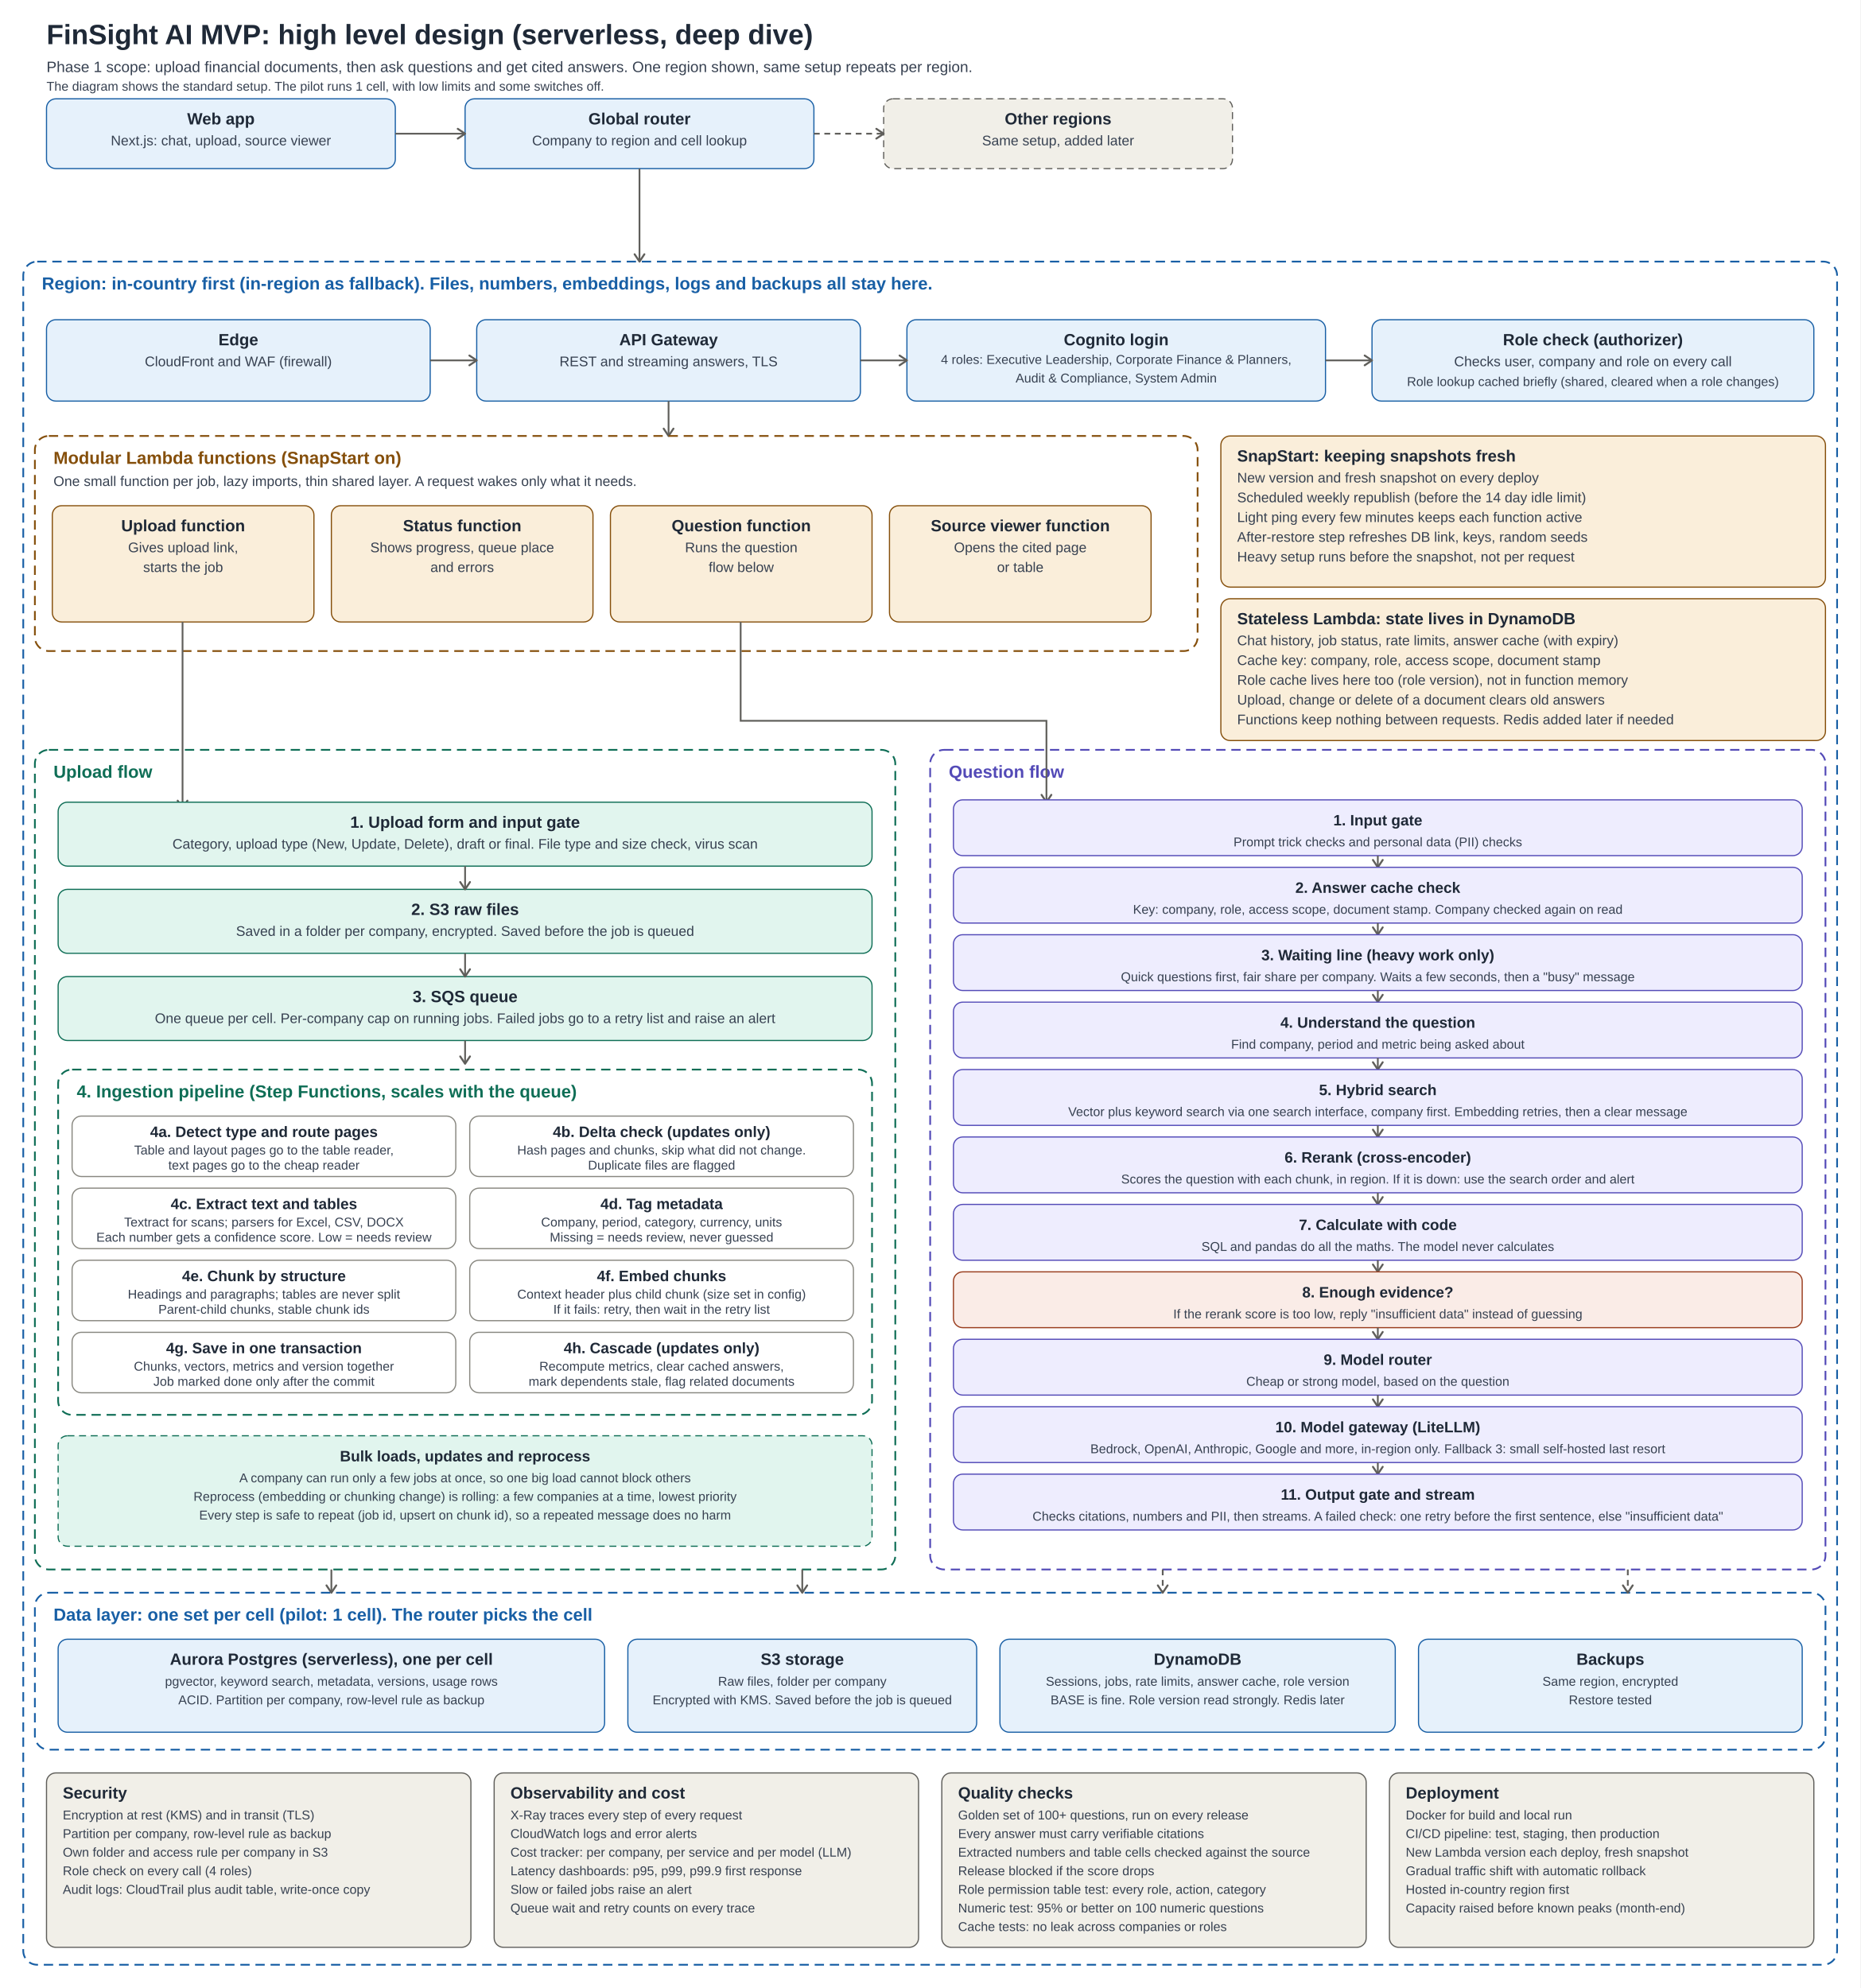
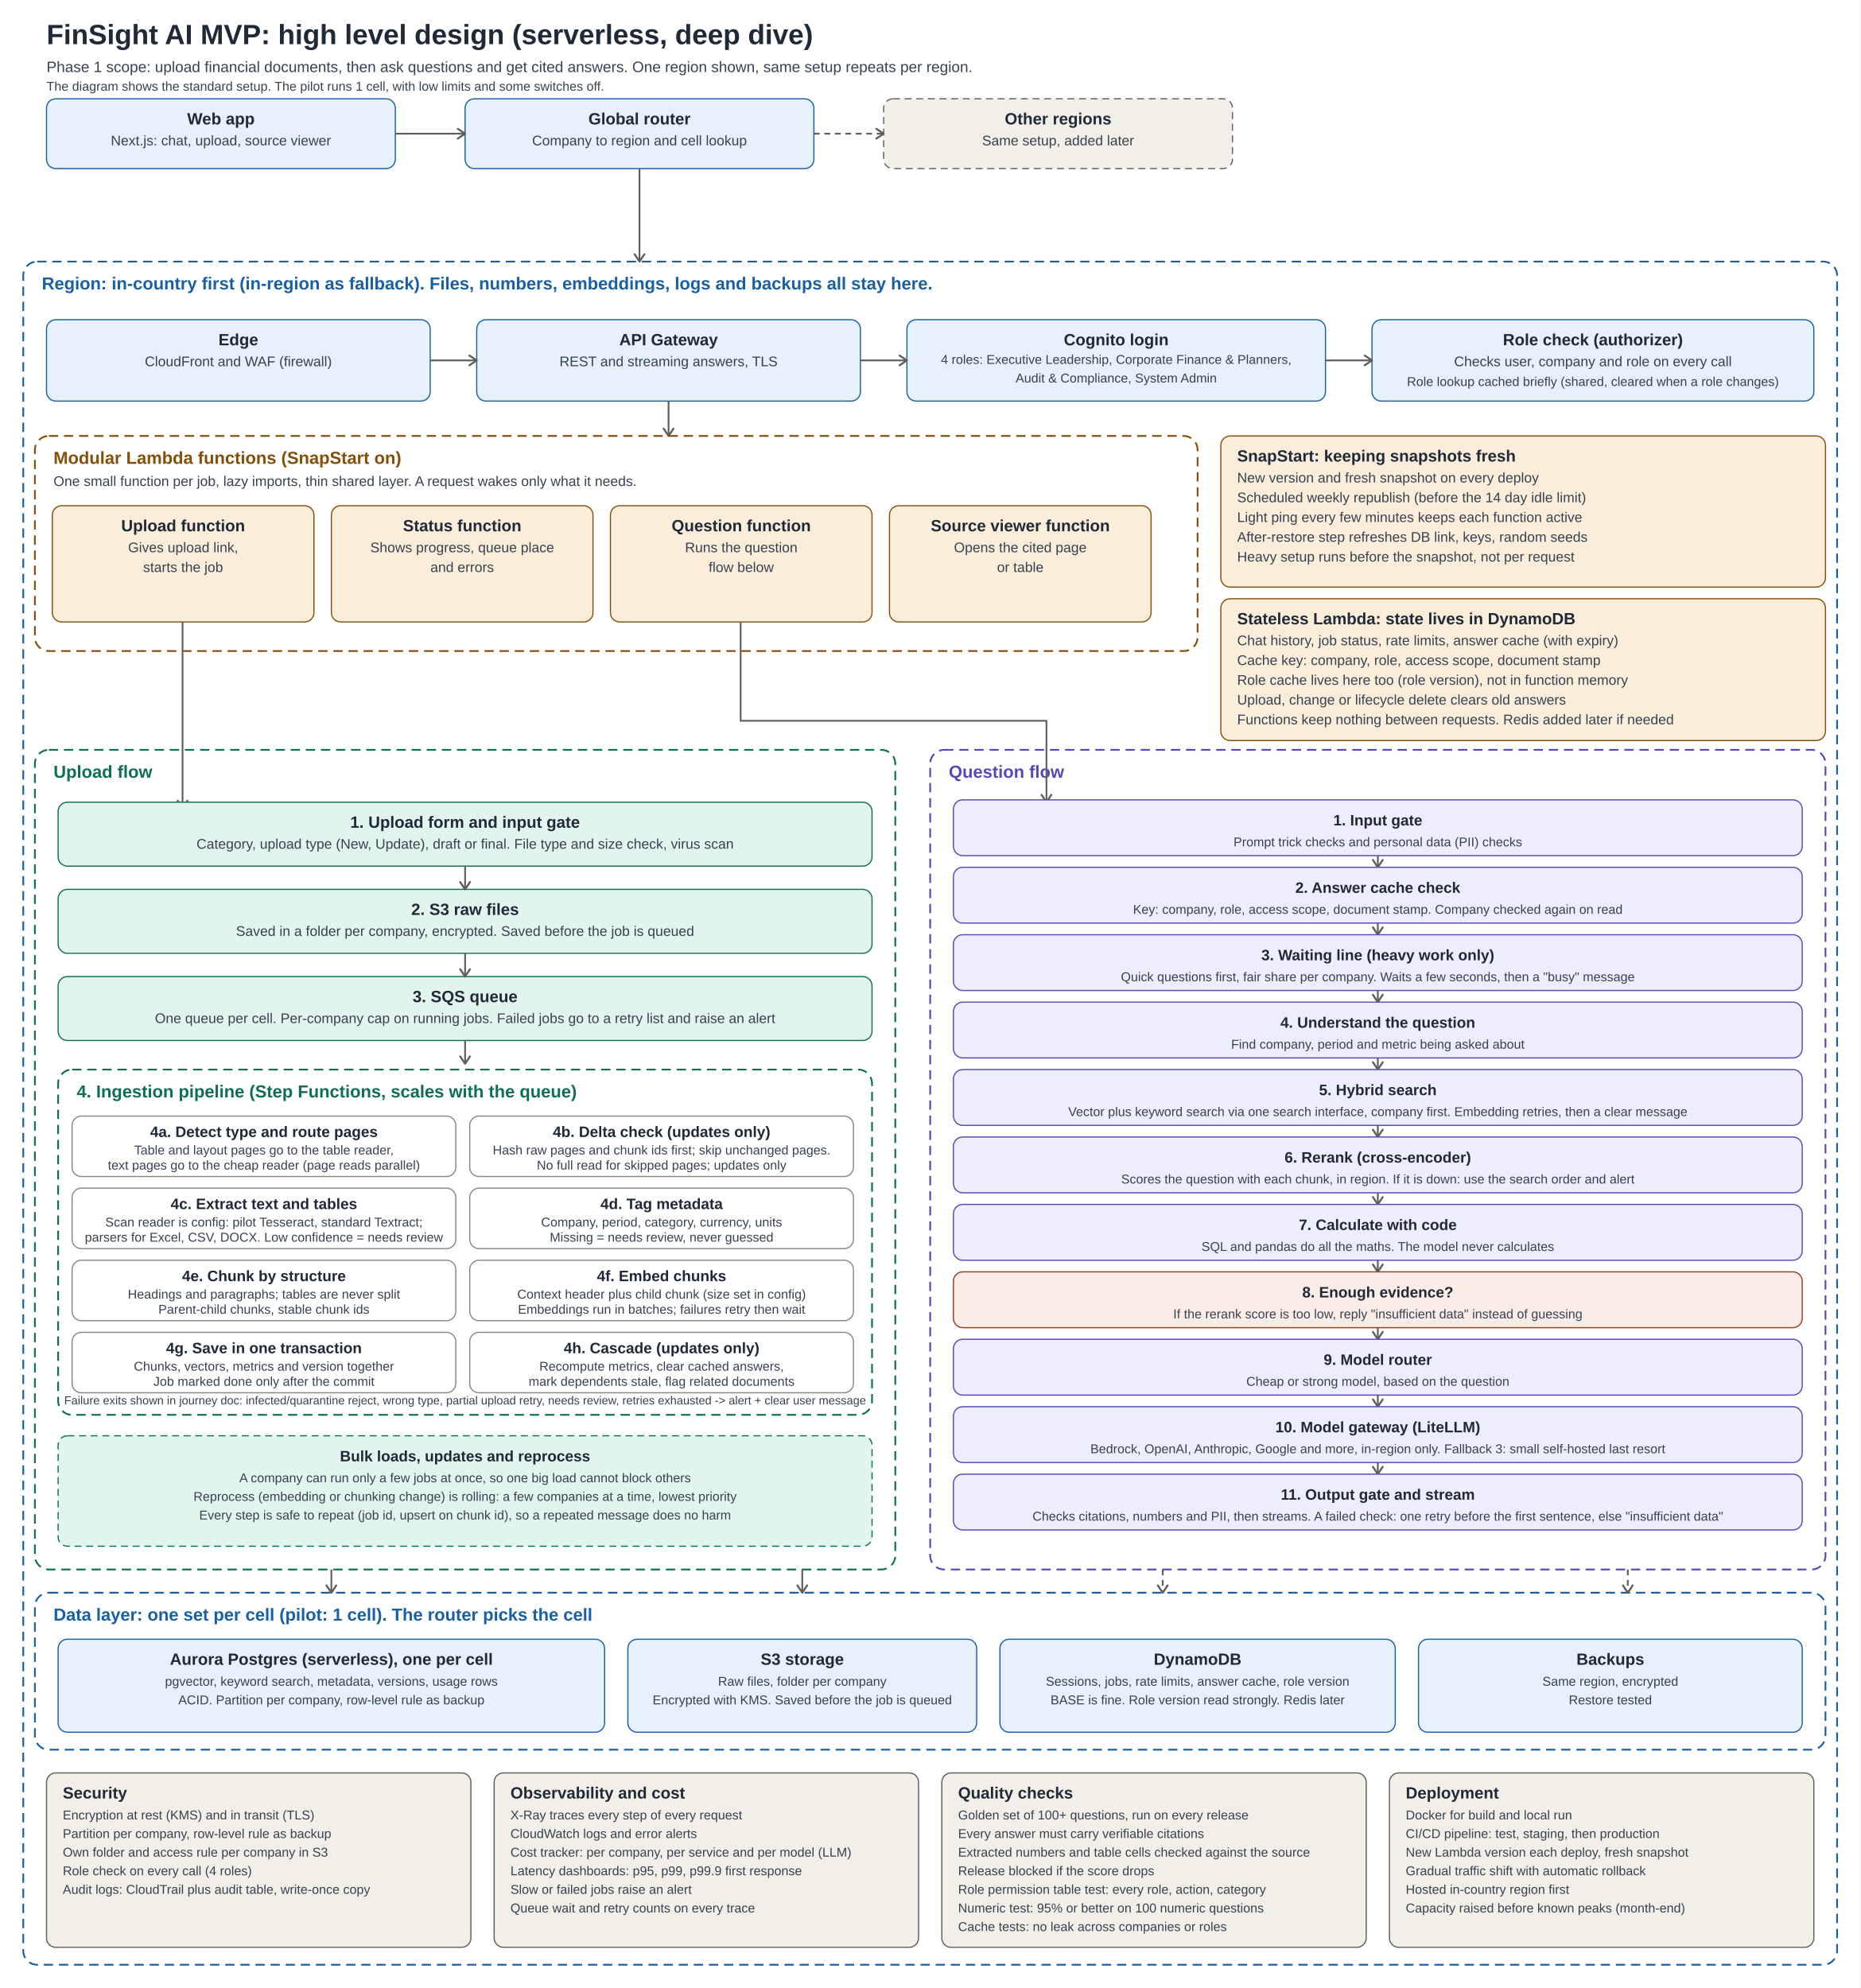
<svg xmlns="http://www.w3.org/2000/svg" viewBox="0 0 1600 1710" width="100%" font-family="Arial, Helvetica, sans-serif">
  <defs>
    <marker id="ar" viewBox="0 0 10 10" refX="8" refY="5" markerWidth="7" markerHeight="7" orient="auto-start-reverse">
      <path d="M2 1L8 5L2 9" fill="none" stroke="#5F5E5A" stroke-width="1.6" stroke-linecap="round" stroke-linejoin="round" />
    </marker>
  </defs>
  <rect width="1600" height="1710" fill="#ffffff" />
  <text x="40" y="38" font-size="24" font-weight="bold" fill="#1f2937">FinSight AI MVP: high level design (serverless, deep dive)</text>
  <text x="40" y="62" font-size="13" fill="#374151">Phase 1 scope: upload financial documents, then ask questions and get cited answers. One region shown, same setup repeats per region.</text>
  <text x="40" y="78" font-size="11" fill="#374151">The diagram shows the standard setup. The pilot runs 1 cell, with low limits and some switches off.</text>
  <rect x="40" y="85" width="300" height="60" rx="8" fill="#E6F1FB" stroke="#185FA5" stroke-width="1" />
  <text x="190.0" y="107" text-anchor="middle" font-size="14" font-weight="bold" fill="#1f2937">Web app</text>
  <text x="190.0" y="125" text-anchor="middle" font-size="12" fill="#374151">Next.js: chat, upload, source viewer</text>
  <rect x="400" y="85" width="300" height="60" rx="8" fill="#E6F1FB" stroke="#185FA5" stroke-width="1" />
  <text x="550.0" y="107" text-anchor="middle" font-size="14" font-weight="bold" fill="#1f2937">Global router</text>
  <text x="550.0" y="125" text-anchor="middle" font-size="12" fill="#374151">Company to region and cell lookup</text>
  <rect x="760" y="85" width="300" height="60" rx="8" fill="#F1EFE8" stroke="#5F5E5A" stroke-width="1" stroke-dasharray="6 4" />
  <text x="910.0" y="107" text-anchor="middle" font-size="14" font-weight="bold" fill="#1f2937">Other regions</text>
  <text x="910.0" y="125" text-anchor="middle" font-size="12" fill="#374151">Same setup, added later</text>
  <polyline points="340,115 400,115" fill="none" stroke="#5F5E5A" stroke-width="1.5" marker-end="url(#ar)" />
  <polyline points="700,115 760,115" fill="none" stroke="#5F5E5A" stroke-width="1.5" marker-end="url(#ar)" stroke-dasharray="5 4" />
  <polyline points="550,145 550,185 550,225" fill="none" stroke="#5F5E5A" stroke-width="1.5" marker-end="url(#ar)" />
  <rect x="20" y="225" width="1560" height="1465" rx="12" fill="none" stroke="#185FA5" stroke-width="1.5" stroke-dasharray="8 5" />
  <text x="36" y="249" font-size="15" font-weight="bold" fill="#185FA5">Region: in-country first (in-region as fallback). Files, numbers, embeddings, logs and backups all stay here.</text>
  <rect x="40" y="275" width="330" height="70" rx="8" fill="#E6F1FB" stroke="#185FA5" stroke-width="1" />
  <text x="205.0" y="297" text-anchor="middle" font-size="14" font-weight="bold" fill="#1f2937">Edge</text>
  <text x="205.0" y="315" text-anchor="middle" font-size="12" fill="#374151">CloudFront and WAF (firewall)</text>
  <rect x="410" y="275" width="330" height="70" rx="8" fill="#E6F1FB" stroke="#185FA5" stroke-width="1" />
  <text x="575.0" y="297" text-anchor="middle" font-size="14" font-weight="bold" fill="#1f2937">API Gateway</text>
  <text x="575.0" y="315" text-anchor="middle" font-size="12" fill="#374151">REST and streaming answers, TLS</text>
  <rect x="780" y="275" width="360" height="70" rx="8" fill="#E6F1FB" stroke="#185FA5" stroke-width="1" />
  <text x="960.0" y="297" text-anchor="middle" font-size="14" font-weight="bold" fill="#1f2937">Cognito login</text>
  <text x="960.0" y="313" text-anchor="middle" font-size="11" fill="#374151">4 roles: Executive Leadership, Corporate Finance &amp; Planners,</text>
  <text x="960.0" y="329" text-anchor="middle" font-size="11" fill="#374151">Audit &amp; Compliance, System Admin</text>
  <rect x="1180" y="275" width="380" height="70" rx="8" fill="#E6F1FB" stroke="#185FA5" stroke-width="1" />
  <text x="1370.0" y="297" text-anchor="middle" font-size="14" font-weight="bold" fill="#1f2937">Role check (authorizer)</text>
  <text x="1370.0" y="315" text-anchor="middle" font-size="12" fill="#374151">Checks user, company and role on every call</text>
  <text x="1370.0" y="332" text-anchor="middle" font-size="11" fill="#374151">Role lookup cached briefly (shared, cleared when a role changes)</text>
  <polyline points="370,310 410,310" fill="none" stroke="#5F5E5A" stroke-width="1.5" marker-end="url(#ar)" />
  <polyline points="740,310 780,310" fill="none" stroke="#5F5E5A" stroke-width="1.5" marker-end="url(#ar)" />
  <polyline points="1140,310 1180,310" fill="none" stroke="#5F5E5A" stroke-width="1.5" marker-end="url(#ar)" />
  <polyline points="575,345 575,375" fill="none" stroke="#5F5E5A" stroke-width="1.5" marker-end="url(#ar)" />
  <rect x="30" y="375" width="1000" height="185" rx="12" fill="none" stroke="#854F0B" stroke-width="1.5" stroke-dasharray="8 5" />
  <text x="46" y="399" font-size="15" font-weight="bold" fill="#854F0B">Modular Lambda functions (SnapStart on)</text>
  <text x="46" y="418" font-size="12" fill="#374151">One small function per job, lazy imports, thin shared layer. A request wakes only what it needs.</text>
  <rect x="45" y="435" width="225" height="100" rx="8" fill="#FAEEDA" stroke="#854F0B" stroke-width="1" />
  <text x="157.5" y="457" text-anchor="middle" font-size="14" font-weight="bold" fill="#1f2937">Upload function</text>
  <text x="157.5" y="475" text-anchor="middle" font-size="12" fill="#374151">Gives upload link,</text>
  <text x="157.5" y="492" text-anchor="middle" font-size="12" fill="#374151">starts the job</text>
  <rect x="285" y="435" width="225" height="100" rx="8" fill="#FAEEDA" stroke="#854F0B" stroke-width="1" />
  <text x="397.5" y="457" text-anchor="middle" font-size="14" font-weight="bold" fill="#1f2937">Status function</text>
  <text x="397.5" y="475" text-anchor="middle" font-size="12" fill="#374151">Shows progress, queue place</text>
  <text x="397.5" y="492" text-anchor="middle" font-size="12" fill="#374151">and errors</text>
  <rect x="525" y="435" width="225" height="100" rx="8" fill="#FAEEDA" stroke="#854F0B" stroke-width="1" />
  <text x="637.5" y="457" text-anchor="middle" font-size="14" font-weight="bold" fill="#1f2937">Question function</text>
  <text x="637.5" y="475" text-anchor="middle" font-size="12" fill="#374151">Runs the question</text>
  <text x="637.5" y="492" text-anchor="middle" font-size="12" fill="#374151">flow below</text>
  <rect x="765" y="435" width="225" height="100" rx="8" fill="#FAEEDA" stroke="#854F0B" stroke-width="1" />
  <text x="877.5" y="457" text-anchor="middle" font-size="14" font-weight="bold" fill="#1f2937">Source viewer function</text>
  <text x="877.5" y="475" text-anchor="middle" font-size="12" fill="#374151">Opens the cited page</text>
  <text x="877.5" y="492" text-anchor="middle" font-size="12" fill="#374151">or table</text>
  <rect x="1050" y="375" width="520" height="130" rx="8" fill="#FAEEDA" stroke="#854F0B" stroke-width="1" />
  <text x="1064" y="397" text-anchor="start" font-size="14" font-weight="bold" fill="#1f2937">SnapStart: keeping snapshots fresh</text>
  <text x="1064" y="415" text-anchor="start" font-size="12" fill="#374151">New version and fresh snapshot on every deploy</text>
  <text x="1064" y="432" text-anchor="start" font-size="12" fill="#374151">Scheduled weekly republish (before the 14 day idle limit)</text>
  <text x="1064" y="449" text-anchor="start" font-size="12" fill="#374151">Light ping every few minutes keeps each function active</text>
  <text x="1064" y="466" text-anchor="start" font-size="12" fill="#374151">After-restore step refreshes DB link, keys, random seeds</text>
  <text x="1064" y="483" text-anchor="start" font-size="12" fill="#374151">Heavy setup runs before the snapshot, not per request</text>
  <rect x="1050" y="515" width="520" height="122" rx="8" fill="#FAEEDA" stroke="#854F0B" stroke-width="1" />
  <text x="1064" y="537" text-anchor="start" font-size="14" font-weight="bold" fill="#1f2937">Stateless Lambda: state lives in DynamoDB</text>
  <text x="1064" y="555" text-anchor="start" font-size="12" fill="#374151">Chat history, job status, rate limits, answer cache (with expiry)</text>
  <text x="1064" y="572" text-anchor="start" font-size="12" fill="#374151">Cache key: company, role, access scope, document stamp</text>
  <text x="1064" y="589" text-anchor="start" font-size="12" fill="#374151">Role cache lives here too (role version), not in function memory</text>
-   <text x="1064" y="606" text-anchor="start" font-size="12" fill="#374151">Upload, change or delete of a document clears old answers</text>
+   <text x="1064" y="606" text-anchor="start" font-size="12" fill="#374151">Upload, change or lifecycle delete clears old answers</text>
  <text x="1064" y="623" text-anchor="start" font-size="12" fill="#374151">Functions keep nothing between requests. Redis added later if needed</text>
  <rect x="30" y="645" width="740" height="705" rx="12" fill="none" stroke="#0F6E56" stroke-width="1.5" stroke-dasharray="8 5" />
  <text x="46" y="669" font-size="15" font-weight="bold" fill="#0F6E56">Upload flow</text>
  <rect x="800" y="645" width="770" height="705" rx="12" fill="none" stroke="#534AB7" stroke-width="1.5" stroke-dasharray="8 5" />
  <text x="816" y="669" font-size="15" font-weight="bold" fill="#534AB7">Question flow</text>
  <polyline points="157,535 157,695" fill="none" stroke="#5F5E5A" stroke-width="1.5" marker-end="url(#ar)" />
  <polyline points="637,535 637,620 900,620 900,690" fill="none" stroke="#5F5E5A" stroke-width="1.5" marker-end="url(#ar)" />
  <rect x="50" y="690" width="700" height="55" rx="8" fill="#E1F5EE" stroke="#0F6E56" stroke-width="1" />
  <text x="400.0" y="712" text-anchor="middle" font-size="14" font-weight="bold" fill="#1f2937">1. Upload form and input gate</text>
-   <text x="400.0" y="730" text-anchor="middle" font-size="12" fill="#374151">Category, upload type (New, Update, Delete), draft or final. File type and size check, virus scan</text>
+   <text x="400.0" y="730" text-anchor="middle" font-size="12" fill="#374151">Category, upload type (New, Update), draft or final. File type and size check, virus scan</text>
  <rect x="50" y="765" width="700" height="55" rx="8" fill="#E1F5EE" stroke="#0F6E56" stroke-width="1" />
  <text x="400.0" y="787" text-anchor="middle" font-size="14" font-weight="bold" fill="#1f2937">2. S3 raw files</text>
  <text x="400.0" y="805" text-anchor="middle" font-size="12" fill="#374151">Saved in a folder per company, encrypted. Saved before the job is queued</text>
  <rect x="50" y="840" width="700" height="55" rx="8" fill="#E1F5EE" stroke="#0F6E56" stroke-width="1" />
  <text x="400.0" y="862" text-anchor="middle" font-size="14" font-weight="bold" fill="#1f2937">3. SQS queue</text>
  <text x="400.0" y="880" text-anchor="middle" font-size="12" fill="#374151">One queue per cell. Per-company cap on running jobs. Failed jobs go to a retry list and raise an alert</text>
  <polyline points="400,745 400,765" fill="none" stroke="#5F5E5A" stroke-width="1.5" marker-end="url(#ar)" />
  <polyline points="400,820 400,840" fill="none" stroke="#5F5E5A" stroke-width="1.5" marker-end="url(#ar)" />
  <polyline points="400,895 400,915" fill="none" stroke="#5F5E5A" stroke-width="1.5" marker-end="url(#ar)" />
  <rect x="50" y="920" width="700" height="297" rx="12" fill="none" stroke="#0F6E56" stroke-width="1.5" stroke-dasharray="8 5" />
  <text x="66" y="944" font-size="15" font-weight="bold" fill="#0F6E56">4. Ingestion pipeline (Step Functions, scales with the queue)</text>
  <rect x="62" y="960" width="330" height="52" rx="8" fill="#FFFFFF" stroke="#888780" stroke-width="1" />
  <text x="227.0" y="978" text-anchor="middle" font-size="13" font-weight="bold" fill="#1f2937">4a. Detect type and route pages</text>
  <text x="227.0" y="993" text-anchor="middle" font-size="11" fill="#374151">Table and layout pages go to the table reader,</text>
-   <text x="227.0" y="1006" text-anchor="middle" font-size="11" fill="#374151">text pages go to the cheap reader</text>
+   <text x="227.0" y="1006" text-anchor="middle" font-size="11" fill="#374151">text pages go to the cheap reader (page reads parallel)</text>
  <rect x="404" y="960" width="330" height="52" rx="8" fill="#FFFFFF" stroke="#888780" stroke-width="1" />
  <text x="569.0" y="978" text-anchor="middle" font-size="13" font-weight="bold" fill="#1f2937">4b. Delta check (updates only)</text>
-   <text x="569.0" y="993" text-anchor="middle" font-size="11" fill="#374151">Hash pages and chunks, skip what did not change.</text>
-   <text x="569.0" y="1006" text-anchor="middle" font-size="11" fill="#374151">Duplicate files are flagged</text>
+   <text x="569.0" y="993" text-anchor="middle" font-size="11" fill="#374151">Hash raw pages and chunk ids first; skip unchanged pages.</text>
+   <text x="569.0" y="1006" text-anchor="middle" font-size="11" fill="#374151">No full read for skipped pages; updates only</text>
  <rect x="62" y="1022" width="330" height="52" rx="8" fill="#FFFFFF" stroke="#888780" stroke-width="1" />
  <text x="227.0" y="1040" text-anchor="middle" font-size="13" font-weight="bold" fill="#1f2937">4c. Extract text and tables</text>
-   <text x="227.0" y="1055" text-anchor="middle" font-size="11" fill="#374151">Textract for scans; parsers for Excel, CSV, DOCX</text>
-   <text x="227.0" y="1068" text-anchor="middle" font-size="11" fill="#374151">Each number gets a confidence score. Low = needs review</text>
+   <text x="227.0" y="1055" text-anchor="middle" font-size="11" fill="#374151">Scan reader is config: pilot Tesseract, standard Textract;</text>
+   <text x="227.0" y="1068" text-anchor="middle" font-size="11" fill="#374151">parsers for Excel, CSV, DOCX. Low confidence = needs review</text>
  <rect x="404" y="1022" width="330" height="52" rx="8" fill="#FFFFFF" stroke="#888780" stroke-width="1" />
  <text x="569.0" y="1040" text-anchor="middle" font-size="13" font-weight="bold" fill="#1f2937">4d. Tag metadata</text>
  <text x="569.0" y="1055" text-anchor="middle" font-size="11" fill="#374151">Company, period, category, currency, units</text>
  <text x="569.0" y="1068" text-anchor="middle" font-size="11" fill="#374151">Missing = needs review, never guessed</text>
  <rect x="62" y="1084" width="330" height="52" rx="8" fill="#FFFFFF" stroke="#888780" stroke-width="1" />
  <text x="227.0" y="1102" text-anchor="middle" font-size="13" font-weight="bold" fill="#1f2937">4e. Chunk by structure</text>
  <text x="227.0" y="1117" text-anchor="middle" font-size="11" fill="#374151">Headings and paragraphs; tables are never split</text>
  <text x="227.0" y="1130" text-anchor="middle" font-size="11" fill="#374151">Parent-child chunks, stable chunk ids</text>
  <rect x="404" y="1084" width="330" height="52" rx="8" fill="#FFFFFF" stroke="#888780" stroke-width="1" />
  <text x="569.0" y="1102" text-anchor="middle" font-size="13" font-weight="bold" fill="#1f2937">4f. Embed chunks</text>
  <text x="569.0" y="1117" text-anchor="middle" font-size="11" fill="#374151">Context header plus child chunk (size set in config)</text>
-   <text x="569.0" y="1130" text-anchor="middle" font-size="11" fill="#374151">If it fails: retry, then wait in the retry list</text>
+   <text x="569.0" y="1130" text-anchor="middle" font-size="11" fill="#374151">Embeddings run in batches; failures retry then wait</text>
  <rect x="62" y="1146" width="330" height="52" rx="8" fill="#FFFFFF" stroke="#888780" stroke-width="1" />
  <text x="227.0" y="1164" text-anchor="middle" font-size="13" font-weight="bold" fill="#1f2937">4g. Save in one transaction</text>
  <text x="227.0" y="1179" text-anchor="middle" font-size="11" fill="#374151">Chunks, vectors, metrics and version together</text>
  <text x="227.0" y="1192" text-anchor="middle" font-size="11" fill="#374151">Job marked done only after the commit</text>
  <rect x="404" y="1146" width="330" height="52" rx="8" fill="#FFFFFF" stroke="#888780" stroke-width="1" />
  <text x="569.0" y="1164" text-anchor="middle" font-size="13" font-weight="bold" fill="#1f2937">4h. Cascade (updates only)</text>
  <text x="569.0" y="1179" text-anchor="middle" font-size="11" fill="#374151">Recompute metrics, clear cached answers,</text>
  <text x="569.0" y="1192" text-anchor="middle" font-size="11" fill="#374151">mark dependents stale, flag related documents</text>
+   <text x="400.0" y="1208" text-anchor="middle" font-size="10" fill="#374151">Failure exits shown in journey doc: infected/quarantine reject, wrong type, partial upload retry, needs review, retries exhausted -&gt; alert + clear user message</text>
  <rect x="820" y="688" width="730" height="48" rx="8" fill="#EEEDFE" stroke="#534AB7" stroke-width="1" />
  <text x="1185.0" y="710" text-anchor="middle" font-size="13" font-weight="bold" fill="#1f2937">1. Input gate</text>
  <text x="1185.0" y="728" text-anchor="middle" font-size="11" fill="#374151">Prompt trick checks and personal data (PII) checks</text>
  <polyline points="1185.0,736 1185.0,746" fill="none" stroke="#5F5E5A" stroke-width="1.5" marker-end="url(#ar)" />
  <rect x="820" y="746" width="730" height="48" rx="8" fill="#EEEDFE" stroke="#534AB7" stroke-width="1" />
  <text x="1185.0" y="768" text-anchor="middle" font-size="13" font-weight="bold" fill="#1f2937">2. Answer cache check</text>
  <text x="1185.0" y="786" text-anchor="middle" font-size="11" fill="#374151">Key: company, role, access scope, document stamp. Company checked again on read</text>
  <polyline points="1185.0,794 1185.0,804" fill="none" stroke="#5F5E5A" stroke-width="1.5" marker-end="url(#ar)" />
  <rect x="820" y="804" width="730" height="48" rx="8" fill="#EEEDFE" stroke="#534AB7" stroke-width="1" />
  <text x="1185.0" y="826" text-anchor="middle" font-size="13" font-weight="bold" fill="#1f2937">3. Waiting line (heavy work only)</text>
  <text x="1185.0" y="844" text-anchor="middle" font-size="11" fill="#374151">Quick questions first, fair share per company. Waits a few seconds, then a "busy" message</text>
  <polyline points="1185.0,852 1185.0,862" fill="none" stroke="#5F5E5A" stroke-width="1.5" marker-end="url(#ar)" />
  <rect x="820" y="862" width="730" height="48" rx="8" fill="#EEEDFE" stroke="#534AB7" stroke-width="1" />
  <text x="1185.0" y="884" text-anchor="middle" font-size="13" font-weight="bold" fill="#1f2937">4. Understand the question</text>
  <text x="1185.0" y="902" text-anchor="middle" font-size="11" fill="#374151">Find company, period and metric being asked about</text>
  <polyline points="1185.0,910 1185.0,920" fill="none" stroke="#5F5E5A" stroke-width="1.5" marker-end="url(#ar)" />
  <rect x="820" y="920" width="730" height="48" rx="8" fill="#EEEDFE" stroke="#534AB7" stroke-width="1" />
  <text x="1185.0" y="942" text-anchor="middle" font-size="13" font-weight="bold" fill="#1f2937">5. Hybrid search</text>
  <text x="1185.0" y="960" text-anchor="middle" font-size="11" fill="#374151">Vector plus keyword search via one search interface, company first. Embedding retries, then a clear message</text>
  <polyline points="1185.0,968 1185.0,978" fill="none" stroke="#5F5E5A" stroke-width="1.5" marker-end="url(#ar)" />
  <rect x="820" y="978" width="730" height="48" rx="8" fill="#EEEDFE" stroke="#534AB7" stroke-width="1" />
  <text x="1185.0" y="1000" text-anchor="middle" font-size="13" font-weight="bold" fill="#1f2937">6. Rerank (cross-encoder)</text>
  <text x="1185.0" y="1018" text-anchor="middle" font-size="11" fill="#374151">Scores the question with each chunk, in region. If it is down: use the search order and alert</text>
  <polyline points="1185.0,1026 1185.0,1036" fill="none" stroke="#5F5E5A" stroke-width="1.5" marker-end="url(#ar)" />
  <rect x="820" y="1036" width="730" height="48" rx="8" fill="#EEEDFE" stroke="#534AB7" stroke-width="1" />
  <text x="1185.0" y="1058" text-anchor="middle" font-size="13" font-weight="bold" fill="#1f2937">7. Calculate with code</text>
  <text x="1185.0" y="1076" text-anchor="middle" font-size="11" fill="#374151">SQL and pandas do all the maths. The model never calculates</text>
  <polyline points="1185.0,1084 1185.0,1094" fill="none" stroke="#5F5E5A" stroke-width="1.5" marker-end="url(#ar)" />
  <rect x="820" y="1094" width="730" height="48" rx="8" fill="#FAECE7" stroke="#993C1D" stroke-width="1" />
  <text x="1185.0" y="1116" text-anchor="middle" font-size="13" font-weight="bold" fill="#1f2937">8. Enough evidence?</text>
  <text x="1185.0" y="1134" text-anchor="middle" font-size="11" fill="#374151">If the rerank score is too low, reply "insufficient data" instead of guessing</text>
  <polyline points="1185.0,1142 1185.0,1152" fill="none" stroke="#5F5E5A" stroke-width="1.5" marker-end="url(#ar)" />
  <rect x="820" y="1152" width="730" height="48" rx="8" fill="#EEEDFE" stroke="#534AB7" stroke-width="1" />
  <text x="1185.0" y="1174" text-anchor="middle" font-size="13" font-weight="bold" fill="#1f2937">9. Model router</text>
  <text x="1185.0" y="1192" text-anchor="middle" font-size="11" fill="#374151">Cheap or strong model, based on the question</text>
  <polyline points="1185.0,1200 1185.0,1210" fill="none" stroke="#5F5E5A" stroke-width="1.5" marker-end="url(#ar)" />
  <rect x="820" y="1210" width="730" height="48" rx="8" fill="#EEEDFE" stroke="#534AB7" stroke-width="1" />
  <text x="1185.0" y="1232" text-anchor="middle" font-size="13" font-weight="bold" fill="#1f2937">10. Model gateway (LiteLLM)</text>
  <text x="1185.0" y="1250" text-anchor="middle" font-size="11" fill="#374151">Bedrock, OpenAI, Anthropic, Google and more, in-region only. Fallback 3: small self-hosted last resort</text>
  <polyline points="1185.0,1258 1185.0,1268" fill="none" stroke="#5F5E5A" stroke-width="1.5" marker-end="url(#ar)" />
  <rect x="820" y="1268" width="730" height="48" rx="8" fill="#EEEDFE" stroke="#534AB7" stroke-width="1" />
  <text x="1185.0" y="1290" text-anchor="middle" font-size="13" font-weight="bold" fill="#1f2937">11. Output gate and stream</text>
  <text x="1185.0" y="1308" text-anchor="middle" font-size="11" fill="#374151">Checks citations, numbers and PII, then streams. A failed check: one retry before the first sentence, else "insufficient data"</text>
  <rect x="50" y="1235" width="700" height="95" rx="8" fill="#E1F5EE" stroke="#0F6E56" stroke-width="1" stroke-dasharray="6 4" />
  <text x="400.0" y="1257" text-anchor="middle" font-size="13" font-weight="bold" fill="#1f2937">Bulk loads, updates and reprocess</text>
  <text x="400.0" y="1275" text-anchor="middle" font-size="11" fill="#374151">A company can run only a few jobs at once, so one big load cannot block others</text>
  <text x="400.0" y="1291" text-anchor="middle" font-size="11" fill="#374151">Reprocess (embedding or chunking change) is rolling: a few companies at a time, lowest priority</text>
  <text x="400.0" y="1307" text-anchor="middle" font-size="11" fill="#374151">Every step is safe to repeat (job id, upsert on chunk id), so a repeated message does no harm</text>
  <rect x="30" y="1370" width="1540" height="135" rx="12" fill="none" stroke="#185FA5" stroke-width="1.5" stroke-dasharray="8 5" />
  <text x="46" y="1394" font-size="15" font-weight="bold" fill="#185FA5">Data layer: one set per cell (pilot: 1 cell). The router picks the cell</text>
  <rect x="50" y="1410" width="470" height="80" rx="8" fill="#E6F1FB" stroke="#185FA5" stroke-width="1" />
  <text x="285.0" y="1432" text-anchor="middle" font-size="14" font-weight="bold" fill="#1f2937">Aurora Postgres (serverless), one per cell</text>
  <text x="285.0" y="1450" text-anchor="middle" font-size="11" fill="#374151">pgvector, keyword search, metadata, versions, usage rows</text>
  <text x="285.0" y="1466" text-anchor="middle" font-size="11" fill="#374151">ACID. Partition per company, row-level rule as backup</text>
  <rect x="540" y="1410" width="300" height="80" rx="8" fill="#E6F1FB" stroke="#185FA5" stroke-width="1" />
  <text x="690.0" y="1432" text-anchor="middle" font-size="14" font-weight="bold" fill="#1f2937">S3 storage</text>
  <text x="690.0" y="1450" text-anchor="middle" font-size="11" fill="#374151">Raw files, folder per company</text>
  <text x="690.0" y="1466" text-anchor="middle" font-size="11" fill="#374151">Encrypted with KMS. Saved before the job is queued</text>
  <rect x="860" y="1410" width="340" height="80" rx="8" fill="#E6F1FB" stroke="#185FA5" stroke-width="1" />
  <text x="1030.0" y="1432" text-anchor="middle" font-size="14" font-weight="bold" fill="#1f2937">DynamoDB</text>
  <text x="1030.0" y="1450" text-anchor="middle" font-size="11" fill="#374151">Sessions, jobs, rate limits, answer cache, role version</text>
  <text x="1030.0" y="1466" text-anchor="middle" font-size="11" fill="#374151">BASE is fine. Role version read strongly. Redis later</text>
  <rect x="1220" y="1410" width="330" height="80" rx="8" fill="#E6F1FB" stroke="#185FA5" stroke-width="1" />
  <text x="1385.0" y="1432" text-anchor="middle" font-size="14" font-weight="bold" fill="#1f2937">Backups</text>
  <text x="1385.0" y="1450" text-anchor="middle" font-size="11" fill="#374151">Same region, encrypted</text>
  <text x="1385.0" y="1466" text-anchor="middle" font-size="11" fill="#374151">Restore tested</text>
  <polyline points="285,1350 285,1370" fill="none" stroke="#5F5E5A" stroke-width="1.5" marker-end="url(#ar)" />
  <polyline points="690,1350 690,1370" fill="none" stroke="#5F5E5A" stroke-width="1.5" marker-end="url(#ar)" />
  <polyline points="1000,1350 1000,1370" fill="none" stroke="#5F5E5A" stroke-width="1.5" marker-end="url(#ar)" stroke-dasharray="5 4" />
  <polyline points="1400,1350 1400,1370" fill="none" stroke="#5F5E5A" stroke-width="1.5" marker-end="url(#ar)" stroke-dasharray="5 4" />
  <rect x="40" y="1525" width="365" height="150" rx="8" fill="#F1EFE8" stroke="#5F5E5A" stroke-width="1" />
  <text x="54" y="1547" text-anchor="start" font-size="14" font-weight="bold" fill="#1f2937">Security</text>
  <text x="54" y="1565" text-anchor="start" font-size="11" fill="#374151">Encryption at rest (KMS) and in transit (TLS)</text>
  <text x="54" y="1581" text-anchor="start" font-size="11" fill="#374151">Partition per company, row-level rule as backup</text>
  <text x="54" y="1597" text-anchor="start" font-size="11" fill="#374151">Own folder and access rule per company in S3</text>
  <text x="54" y="1613" text-anchor="start" font-size="11" fill="#374151">Role check on every call (4 roles)</text>
  <text x="54" y="1629" text-anchor="start" font-size="11" fill="#374151">Audit logs: CloudTrail plus audit table, write-once copy</text>
  <rect x="425" y="1525" width="365" height="150" rx="8" fill="#F1EFE8" stroke="#5F5E5A" stroke-width="1" />
  <text x="439" y="1547" text-anchor="start" font-size="14" font-weight="bold" fill="#1f2937">Observability and cost</text>
  <text x="439" y="1565" text-anchor="start" font-size="11" fill="#374151">X-Ray traces every step of every request</text>
  <text x="439" y="1581" text-anchor="start" font-size="11" fill="#374151">CloudWatch logs and error alerts</text>
  <text x="439" y="1597" text-anchor="start" font-size="11" fill="#374151">Cost tracker: per company, per service and per model (LLM)</text>
  <text x="439" y="1613" text-anchor="start" font-size="11" fill="#374151">Latency dashboards: p95, p99, p99.9 first response</text>
  <text x="439" y="1629" text-anchor="start" font-size="11" fill="#374151">Slow or failed jobs raise an alert</text>
  <text x="439" y="1645" text-anchor="start" font-size="11" fill="#374151">Queue wait and retry counts on every trace</text>
  <rect x="810" y="1525" width="365" height="150" rx="8" fill="#F1EFE8" stroke="#5F5E5A" stroke-width="1" />
  <text x="824" y="1547" text-anchor="start" font-size="14" font-weight="bold" fill="#1f2937">Quality checks</text>
  <text x="824" y="1565" text-anchor="start" font-size="11" fill="#374151">Golden set of 100+ questions, run on every release</text>
  <text x="824" y="1581" text-anchor="start" font-size="11" fill="#374151">Every answer must carry verifiable citations</text>
  <text x="824" y="1597" text-anchor="start" font-size="11" fill="#374151">Extracted numbers and table cells checked against the source</text>
  <text x="824" y="1613" text-anchor="start" font-size="11" fill="#374151">Release blocked if the score drops</text>
  <text x="824" y="1629" text-anchor="start" font-size="11" fill="#374151">Role permission table test: every role, action, category</text>
  <text x="824" y="1645" text-anchor="start" font-size="11" fill="#374151">Numeric test: 95% or better on 100 numeric questions</text>
  <text x="824" y="1661" text-anchor="start" font-size="11" fill="#374151">Cache tests: no leak across companies or roles</text>
  <rect x="1195" y="1525" width="365" height="150" rx="8" fill="#F1EFE8" stroke="#5F5E5A" stroke-width="1" />
  <text x="1209" y="1547" text-anchor="start" font-size="14" font-weight="bold" fill="#1f2937">Deployment</text>
  <text x="1209" y="1565" text-anchor="start" font-size="11" fill="#374151">Docker for build and local run</text>
  <text x="1209" y="1581" text-anchor="start" font-size="11" fill="#374151">CI/CD pipeline: test, staging, then production</text>
  <text x="1209" y="1597" text-anchor="start" font-size="11" fill="#374151">New Lambda version each deploy, fresh snapshot</text>
  <text x="1209" y="1613" text-anchor="start" font-size="11" fill="#374151">Gradual traffic shift with automatic rollback</text>
  <text x="1209" y="1629" text-anchor="start" font-size="11" fill="#374151">Hosted in-country region first</text>
  <text x="1209" y="1645" text-anchor="start" font-size="11" fill="#374151">Capacity raised before known peaks (month-end)</text>
</svg>
